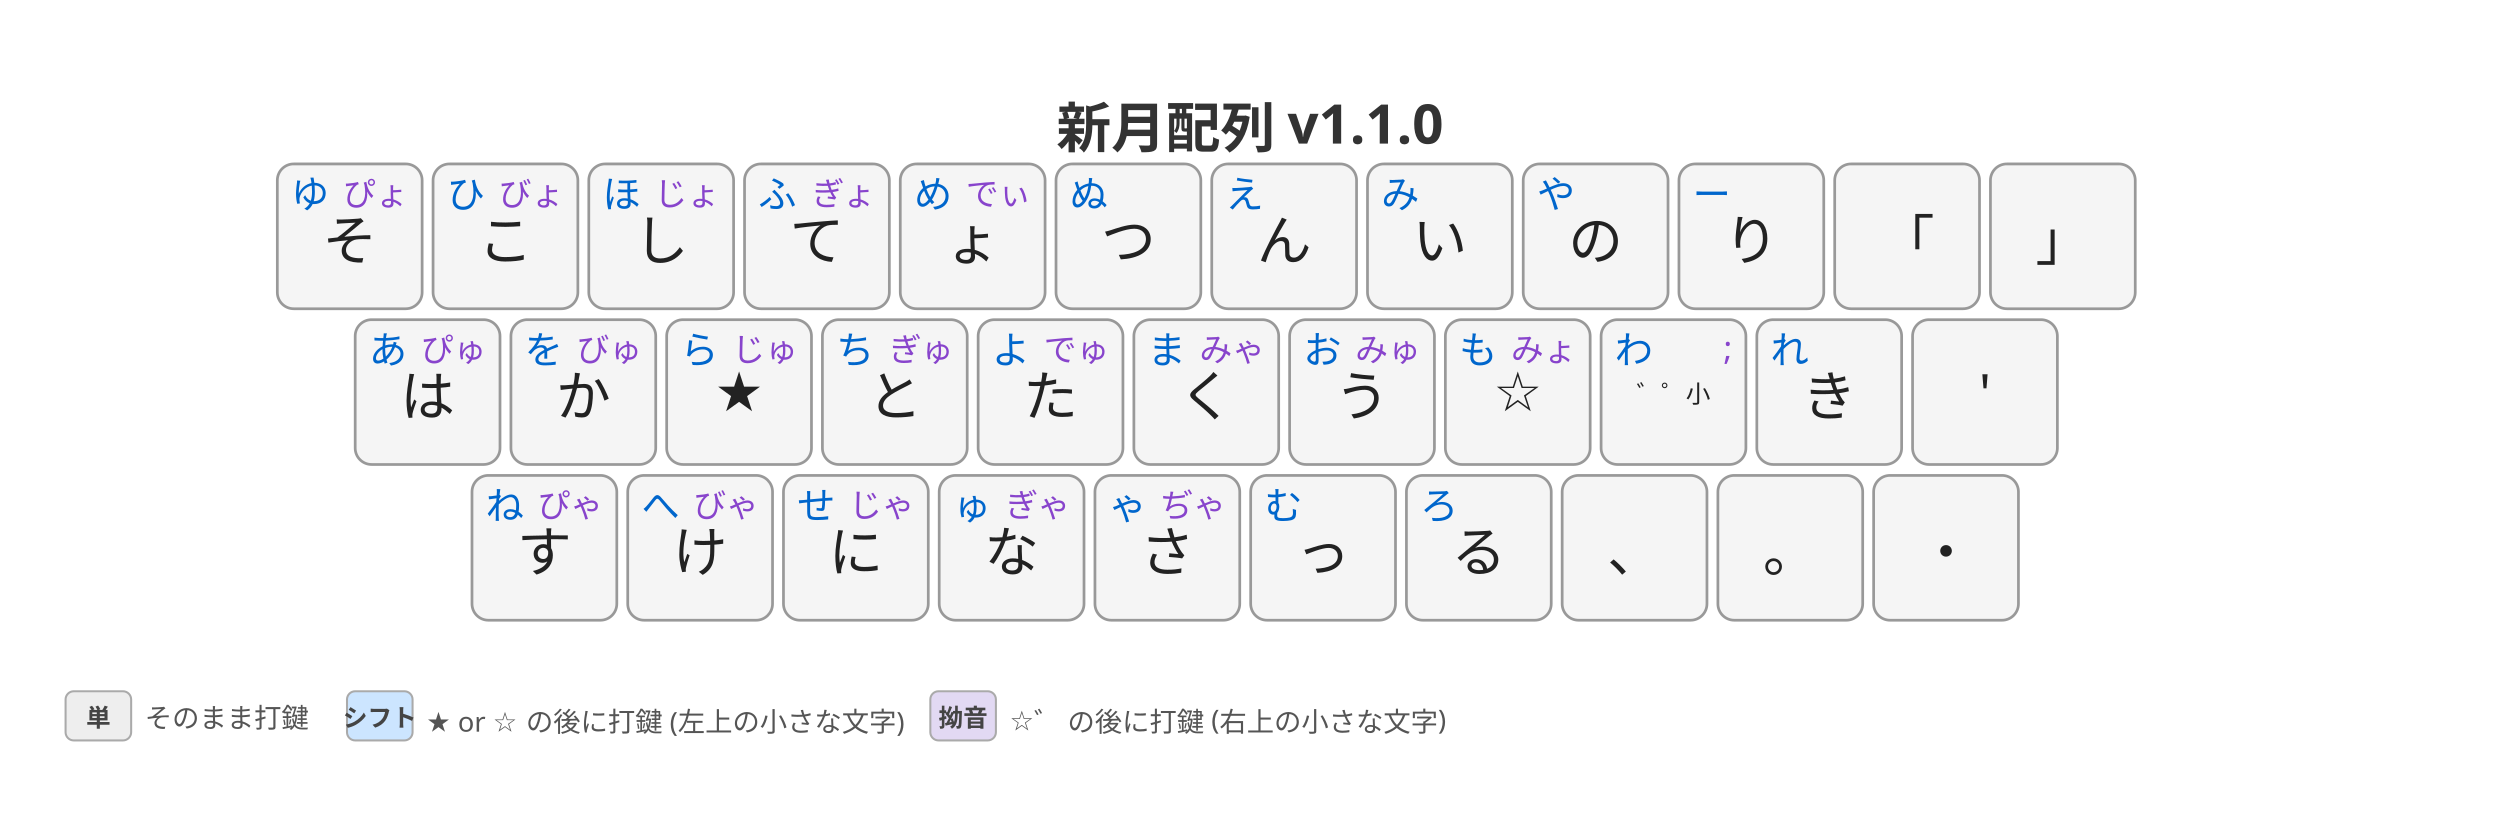
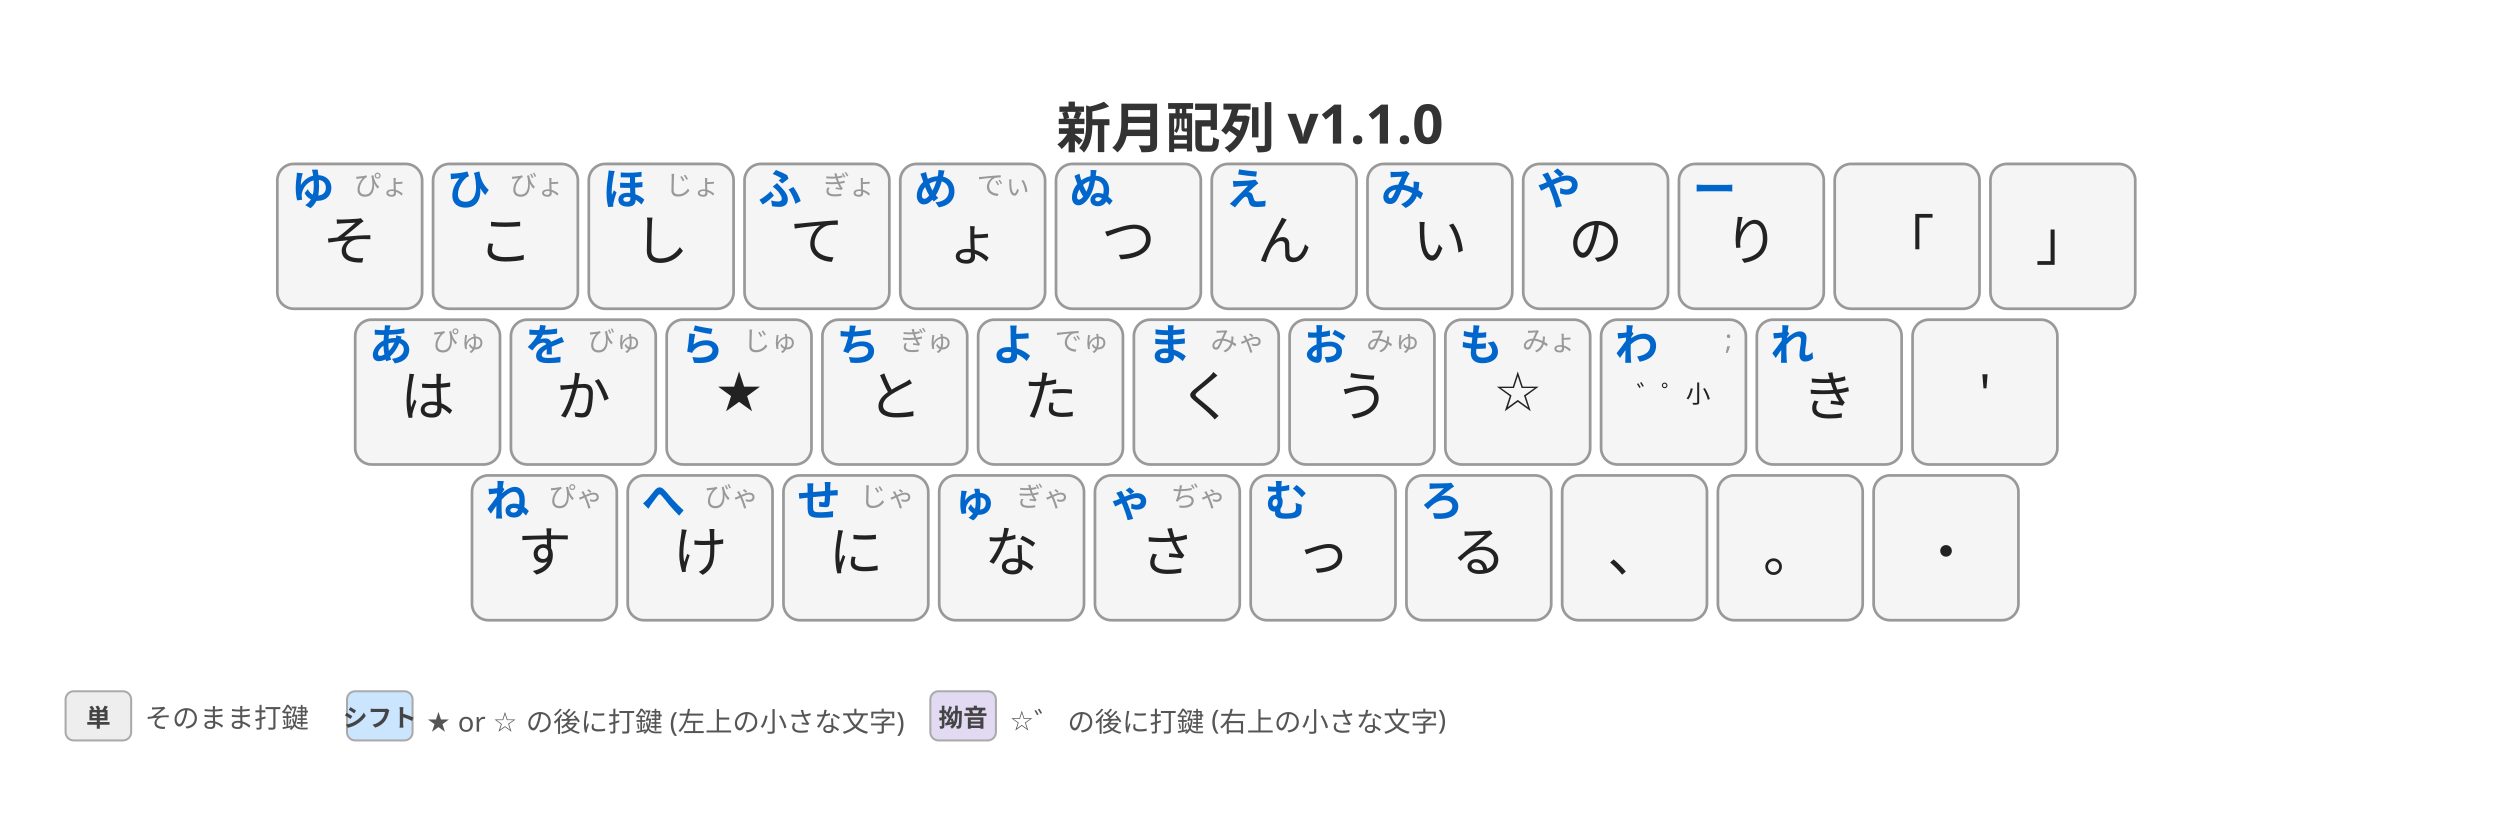
<svg xmlns="http://www.w3.org/2000/svg" width="915" height="307" style="background:#ffffff; font-family:sans-serif;">
  <text x="457.5" y="54" text-anchor="middle" font-family="sans-serif" font-size="20" font-weight="bold" fill="#333333">新月配列 v1.1.0</text>
  <rect x="101.5" y="60" width="53" height="53" rx="6" ry="6" fill="#f5f5f5" stroke="#999999" stroke-width="1" />
  <text x="128.0" y="86.5" text-anchor="middle" dominant-baseline="central" font-family="sans-serif" font-size="20" fill="#222222">そ</text>
-   <text x="106.5" y="70" text-anchor="start" dominant-baseline="central" font-family="sans-serif" font-size="14" fill="#0066cc">ゆ</text>
-   <text x="149.5" y="70" text-anchor="end" dominant-baseline="central" font-family="sans-serif" font-size="12" fill="#8844cc">ぴょ</text>
+   <text x="106.5" y="68" text-anchor="start" dominant-baseline="central" font-family="sans-serif" font-size="16" font-weight="bold" fill="#0066cc">ゆ</text>
+   <text x="149.5" y="67" text-anchor="end" dominant-baseline="central" font-family="sans-serif" font-size="10" fill="#999999">ぴょ</text>
  <rect x="158.5" y="60" width="53" height="53" rx="6" ry="6" fill="#f5f5f5" stroke="#999999" stroke-width="1" />
  <text x="185.0" y="86.5" text-anchor="middle" dominant-baseline="central" font-family="sans-serif" font-size="20" fill="#222222">こ</text>
-   <text x="163.5" y="70" text-anchor="start" dominant-baseline="central" font-family="sans-serif" font-size="14" fill="#0066cc">ひ</text>
-   <text x="206.5" y="70" text-anchor="end" dominant-baseline="central" font-family="sans-serif" font-size="12" fill="#8844cc">びょ</text>
+   <text x="163.5" y="68" text-anchor="start" dominant-baseline="central" font-family="sans-serif" font-size="16" font-weight="bold" fill="#0066cc">ひ</text>
+   <text x="206.5" y="67" text-anchor="end" dominant-baseline="central" font-family="sans-serif" font-size="10" fill="#999999">びょ</text>
  <rect x="215.5" y="60" width="53" height="53" rx="6" ry="6" fill="#f5f5f5" stroke="#999999" stroke-width="1" />
  <text x="242.0" y="86.5" text-anchor="middle" dominant-baseline="central" font-family="sans-serif" font-size="20" fill="#222222">し</text>
-   <text x="220.5" y="70" text-anchor="start" dominant-baseline="central" font-family="sans-serif" font-size="14" fill="#0066cc">ほ</text>
-   <text x="263.5" y="70" text-anchor="end" dominant-baseline="central" font-family="sans-serif" font-size="12" fill="#8844cc">じょ</text>
+   <text x="220.5" y="68" text-anchor="start" dominant-baseline="central" font-family="sans-serif" font-size="16" font-weight="bold" fill="#0066cc">ほ</text>
+   <text x="263.5" y="67" text-anchor="end" dominant-baseline="central" font-family="sans-serif" font-size="10" fill="#999999">じょ</text>
  <rect x="272.5" y="60" width="53" height="53" rx="6" ry="6" fill="#f5f5f5" stroke="#999999" stroke-width="1" />
  <text x="299.0" y="86.5" text-anchor="middle" dominant-baseline="central" font-family="sans-serif" font-size="20" fill="#222222">て</text>
-   <text x="277.5" y="70" text-anchor="start" dominant-baseline="central" font-family="sans-serif" font-size="14" fill="#0066cc">ふ</text>
-   <text x="320.5" y="70" text-anchor="end" dominant-baseline="central" font-family="sans-serif" font-size="12" fill="#8844cc">ぎょ</text>
+   <text x="277.5" y="68" text-anchor="start" dominant-baseline="central" font-family="sans-serif" font-size="16" font-weight="bold" fill="#0066cc">ふ</text>
+   <text x="320.5" y="67" text-anchor="end" dominant-baseline="central" font-family="sans-serif" font-size="10" fill="#999999">ぎょ</text>
  <rect x="329.5" y="60" width="53" height="53" rx="6" ry="6" fill="#f5f5f5" stroke="#999999" stroke-width="1" />
  <text x="356.0" y="86.5" text-anchor="middle" dominant-baseline="central" font-family="sans-serif" font-size="20" fill="#222222">ょ</text>
-   <text x="334.5" y="70" text-anchor="start" dominant-baseline="central" font-family="sans-serif" font-size="14" fill="#0066cc">め</text>
-   <text x="377.5" y="70" text-anchor="end" dominant-baseline="central" font-family="sans-serif" font-size="12" fill="#8844cc">でぃ</text>
+   <text x="334.5" y="68" text-anchor="start" dominant-baseline="central" font-family="sans-serif" font-size="16" font-weight="bold" fill="#0066cc">め</text>
+   <text x="377.5" y="67" text-anchor="end" dominant-baseline="central" font-family="sans-serif" font-size="10" fill="#999999">でぃ</text>
  <rect x="386.5" y="60" width="53" height="53" rx="6" ry="6" fill="#f5f5f5" stroke="#999999" stroke-width="1" />
  <text x="413.0" y="86.5" text-anchor="middle" dominant-baseline="central" font-family="sans-serif" font-size="20" fill="#222222">つ</text>
-   <text x="391.5" y="70" text-anchor="start" dominant-baseline="central" font-family="sans-serif" font-size="14" fill="#0066cc">ぬ</text>
+   <text x="391.5" y="68" text-anchor="start" dominant-baseline="central" font-family="sans-serif" font-size="16" font-weight="bold" fill="#0066cc">ぬ</text>
  <rect x="443.5" y="60" width="53" height="53" rx="6" ry="6" fill="#f5f5f5" stroke="#999999" stroke-width="1" />
  <text x="470.0" y="86.5" text-anchor="middle" dominant-baseline="central" font-family="sans-serif" font-size="20" fill="#222222">ん</text>
-   <text x="448.5" y="70" text-anchor="start" dominant-baseline="central" font-family="sans-serif" font-size="14" fill="#0066cc">え</text>
+   <text x="448.5" y="68" text-anchor="start" dominant-baseline="central" font-family="sans-serif" font-size="16" font-weight="bold" fill="#0066cc">え</text>
  <rect x="500.5" y="60" width="53" height="53" rx="6" ry="6" fill="#f5f5f5" stroke="#999999" stroke-width="1" />
  <text x="527.0" y="86.5" text-anchor="middle" dominant-baseline="central" font-family="sans-serif" font-size="20" fill="#222222">い</text>
-   <text x="505.5" y="70" text-anchor="start" dominant-baseline="central" font-family="sans-serif" font-size="14" fill="#0066cc">み</text>
+   <text x="505.5" y="68" text-anchor="start" dominant-baseline="central" font-family="sans-serif" font-size="16" font-weight="bold" fill="#0066cc">み</text>
  <rect x="557.5" y="60" width="53" height="53" rx="6" ry="6" fill="#f5f5f5" stroke="#999999" stroke-width="1" />
  <text x="584.0" y="86.5" text-anchor="middle" dominant-baseline="central" font-family="sans-serif" font-size="20" fill="#222222">の</text>
-   <text x="562.5" y="70" text-anchor="start" dominant-baseline="central" font-family="sans-serif" font-size="14" fill="#0066cc">や</text>
+   <text x="562.5" y="68" text-anchor="start" dominant-baseline="central" font-family="sans-serif" font-size="16" font-weight="bold" fill="#0066cc">や</text>
  <rect x="614.5" y="60" width="53" height="53" rx="6" ry="6" fill="#f5f5f5" stroke="#999999" stroke-width="1" />
  <text x="641.0" y="86.5" text-anchor="middle" dominant-baseline="central" font-family="sans-serif" font-size="20" fill="#222222">り</text>
-   <text x="619.5" y="70" text-anchor="start" dominant-baseline="central" font-family="sans-serif" font-size="14" fill="#0066cc">ー</text>
+   <text x="619.5" y="68" text-anchor="start" dominant-baseline="central" font-family="sans-serif" font-size="16" font-weight="bold" fill="#0066cc">ー</text>
  <rect x="671.5" y="60" width="53" height="53" rx="6" ry="6" fill="#f5f5f5" stroke="#999999" stroke-width="1" />
  <text x="698.0" y="86.5" text-anchor="middle" dominant-baseline="central" font-family="sans-serif" font-size="20" fill="#222222">「</text>
  <rect x="728.5" y="60" width="53" height="53" rx="6" ry="6" fill="#f5f5f5" stroke="#999999" stroke-width="1" />
  <text x="755.0" y="86.5" text-anchor="middle" dominant-baseline="central" font-family="sans-serif" font-size="20" fill="#222222">」</text>
  <rect x="130.0" y="117" width="53" height="53" rx="6" ry="6" fill="#f5f5f5" stroke="#999999" stroke-width="1" />
  <text x="156.5" y="143.5" text-anchor="middle" dominant-baseline="central" font-family="sans-serif" font-size="20" fill="#222222">は</text>
-   <text x="135.0" y="127" text-anchor="start" dominant-baseline="central" font-family="sans-serif" font-size="14" fill="#0066cc">あ</text>
-   <text x="178.0" y="127" text-anchor="end" dominant-baseline="central" font-family="sans-serif" font-size="12" fill="#8844cc">ぴゅ</text>
+   <text x="135.0" y="125" text-anchor="start" dominant-baseline="central" font-family="sans-serif" font-size="16" font-weight="bold" fill="#0066cc">あ</text>
+   <text x="178.0" y="124" text-anchor="end" dominant-baseline="central" font-family="sans-serif" font-size="10" fill="#999999">ぴゅ</text>
  <rect x="187.0" y="117" width="53" height="53" rx="6" ry="6" fill="#f5f5f5" stroke="#999999" stroke-width="1" />
  <text x="213.5" y="143.5" text-anchor="middle" dominant-baseline="central" font-family="sans-serif" font-size="20" fill="#222222">か</text>
-   <text x="192.0" y="127" text-anchor="start" dominant-baseline="central" font-family="sans-serif" font-size="14" fill="#0066cc">を</text>
-   <text x="235.0" y="127" text-anchor="end" dominant-baseline="central" font-family="sans-serif" font-size="12" fill="#8844cc">びゅ</text>
+   <text x="192.0" y="125" text-anchor="start" dominant-baseline="central" font-family="sans-serif" font-size="16" font-weight="bold" fill="#0066cc">を</text>
+   <text x="235.0" y="124" text-anchor="end" dominant-baseline="central" font-family="sans-serif" font-size="10" fill="#999999">びゅ</text>
  <rect x="244.0" y="117" width="53" height="53" rx="6" ry="6" fill="#f5f5f5" stroke="#999999" stroke-width="1" />
  <text x="270.5" y="143.5" text-anchor="middle" dominant-baseline="central" font-family="sans-serif" font-size="20" fill="#222222">★</text>
-   <text x="249.0" y="127" text-anchor="start" dominant-baseline="central" font-family="sans-serif" font-size="14" fill="#0066cc">ら</text>
-   <text x="292.0" y="127" text-anchor="end" dominant-baseline="central" font-family="sans-serif" font-size="12" fill="#8844cc">じゅ</text>
+   <text x="249.0" y="125" text-anchor="start" dominant-baseline="central" font-family="sans-serif" font-size="16" font-weight="bold" fill="#0066cc">ら</text>
+   <text x="292.0" y="124" text-anchor="end" dominant-baseline="central" font-family="sans-serif" font-size="10" fill="#999999">じゅ</text>
  <rect x="301.0" y="117" width="53" height="53" rx="6" ry="6" fill="#f5f5f5" stroke="#999999" stroke-width="1" />
  <text x="327.5" y="143.5" text-anchor="middle" dominant-baseline="central" font-family="sans-serif" font-size="20" fill="#222222">と</text>
-   <text x="306.0" y="127" text-anchor="start" dominant-baseline="central" font-family="sans-serif" font-size="14" fill="#0066cc">ち</text>
-   <text x="349.0" y="127" text-anchor="end" dominant-baseline="central" font-family="sans-serif" font-size="12" fill="#8844cc">ぎゅ</text>
+   <text x="306.0" y="125" text-anchor="start" dominant-baseline="central" font-family="sans-serif" font-size="16" font-weight="bold" fill="#0066cc">ち</text>
+   <text x="349.0" y="124" text-anchor="end" dominant-baseline="central" font-family="sans-serif" font-size="10" fill="#999999">ぎゅ</text>
  <rect x="358.0" y="117" width="53" height="53" rx="6" ry="6" fill="#f5f5f5" stroke="#999999" stroke-width="1" />
  <text x="384.5" y="143.5" text-anchor="middle" dominant-baseline="central" font-family="sans-serif" font-size="20" fill="#222222">た</text>
-   <text x="363.0" y="127" text-anchor="start" dominant-baseline="central" font-family="sans-serif" font-size="14" fill="#0066cc">よ</text>
-   <text x="406.0" y="127" text-anchor="end" dominant-baseline="central" font-family="sans-serif" font-size="12" fill="#8844cc">でゅ</text>
+   <text x="363.0" y="125" text-anchor="start" dominant-baseline="central" font-family="sans-serif" font-size="16" font-weight="bold" fill="#0066cc">よ</text>
+   <text x="406.0" y="124" text-anchor="end" dominant-baseline="central" font-family="sans-serif" font-size="10" fill="#999999">でゅ</text>
  <rect x="415.0" y="117" width="53" height="53" rx="6" ry="6" fill="#f5f5f5" stroke="#999999" stroke-width="1" />
  <text x="441.5" y="143.5" text-anchor="middle" dominant-baseline="central" font-family="sans-serif" font-size="20" fill="#222222">く</text>
-   <text x="420.0" y="127" text-anchor="start" dominant-baseline="central" font-family="sans-serif" font-size="14" fill="#0066cc">ま</text>
-   <text x="463.0" y="127" text-anchor="end" dominant-baseline="central" font-family="sans-serif" font-size="12" fill="#8844cc">みゃ</text>
+   <text x="420.0" y="125" text-anchor="start" dominant-baseline="central" font-family="sans-serif" font-size="16" font-weight="bold" fill="#0066cc">ま</text>
+   <text x="463.0" y="124" text-anchor="end" dominant-baseline="central" font-family="sans-serif" font-size="10" fill="#999999">みゃ</text>
  <rect x="472.0" y="117" width="53" height="53" rx="6" ry="6" fill="#f5f5f5" stroke="#999999" stroke-width="1" />
  <text x="498.5" y="143.5" text-anchor="middle" dominant-baseline="central" font-family="sans-serif" font-size="20" fill="#222222">う</text>
-   <text x="477.0" y="127" text-anchor="start" dominant-baseline="central" font-family="sans-serif" font-size="14" fill="#0066cc">お</text>
-   <text x="520.0" y="127" text-anchor="end" dominant-baseline="central" font-family="sans-serif" font-size="12" fill="#8844cc">みゅ</text>
+   <text x="477.0" y="125" text-anchor="start" dominant-baseline="central" font-family="sans-serif" font-size="16" font-weight="bold" fill="#0066cc">お</text>
+   <text x="520.0" y="124" text-anchor="end" dominant-baseline="central" font-family="sans-serif" font-size="10" fill="#999999">みゅ</text>
  <rect x="529.0" y="117" width="53" height="53" rx="6" ry="6" fill="#f5f5f5" stroke="#999999" stroke-width="1" />
  <text x="555.5" y="143.5" text-anchor="middle" dominant-baseline="central" font-family="sans-serif" font-size="20" fill="#222222">☆</text>
-   <text x="534.0" y="127" text-anchor="start" dominant-baseline="central" font-family="sans-serif" font-size="14" fill="#0066cc">も</text>
-   <text x="577.0" y="127" text-anchor="end" dominant-baseline="central" font-family="sans-serif" font-size="12" fill="#8844cc">みょ</text>
+   <text x="534.0" y="125" text-anchor="start" dominant-baseline="central" font-family="sans-serif" font-size="16" font-weight="bold" fill="#0066cc">も</text>
+   <text x="577.0" y="124" text-anchor="end" dominant-baseline="central" font-family="sans-serif" font-size="10" fill="#999999">みょ</text>
  <rect x="586.0" y="117" width="53" height="53" rx="6" ry="6" fill="#f5f5f5" stroke="#999999" stroke-width="1" />
  <text x="612.5" y="143.5" text-anchor="middle" dominant-baseline="central" font-family="sans-serif" font-size="9" fill="#222222">゛゜小</text>
-   <text x="591.0" y="127" text-anchor="start" dominant-baseline="central" font-family="sans-serif" font-size="14" fill="#0066cc">わ</text>
-   <text x="634.0" y="127" text-anchor="end" dominant-baseline="central" font-family="sans-serif" font-size="12" fill="#8844cc">;</text>
+   <text x="591.0" y="125" text-anchor="start" dominant-baseline="central" font-family="sans-serif" font-size="16" font-weight="bold" fill="#0066cc">わ</text>
+   <text x="634.0" y="124" text-anchor="end" dominant-baseline="central" font-family="sans-serif" font-size="10" fill="#999999">;</text>
  <rect x="643.0" y="117" width="53" height="53" rx="6" ry="6" fill="#f5f5f5" stroke="#999999" stroke-width="1" />
  <text x="669.5" y="143.5" text-anchor="middle" dominant-baseline="central" font-family="sans-serif" font-size="20" fill="#222222">き</text>
-   <text x="648.0" y="127" text-anchor="start" dominant-baseline="central" font-family="sans-serif" font-size="14" fill="#0066cc">れ</text>
+   <text x="648.0" y="125" text-anchor="start" dominant-baseline="central" font-family="sans-serif" font-size="16" font-weight="bold" fill="#0066cc">れ</text>
  <rect x="700.0" y="117" width="53" height="53" rx="6" ry="6" fill="#f5f5f5" stroke="#999999" stroke-width="1" />
  <text x="726.5" y="143.5" text-anchor="middle" dominant-baseline="central" font-family="sans-serif" font-size="20" fill="#222222">'</text>
  <rect x="172.75" y="174" width="53" height="53" rx="6" ry="6" fill="#f5f5f5" stroke="#999999" stroke-width="1" />
  <text x="199.25" y="200.5" text-anchor="middle" dominant-baseline="central" font-family="sans-serif" font-size="20" fill="#222222">す</text>
-   <text x="177.75" y="184" text-anchor="start" dominant-baseline="central" font-family="sans-serif" font-size="14" fill="#0066cc">ね</text>
-   <text x="220.75" y="184" text-anchor="end" dominant-baseline="central" font-family="sans-serif" font-size="12" fill="#8844cc">ぴゃ</text>
+   <text x="177.75" y="182" text-anchor="start" dominant-baseline="central" font-family="sans-serif" font-size="16" font-weight="bold" fill="#0066cc">ね</text>
+   <text x="220.75" y="181" text-anchor="end" dominant-baseline="central" font-family="sans-serif" font-size="10" fill="#999999">ぴゃ</text>
  <rect x="229.75" y="174" width="53" height="53" rx="6" ry="6" fill="#f5f5f5" stroke="#999999" stroke-width="1" />
  <text x="256.25" y="200.5" text-anchor="middle" dominant-baseline="central" font-family="sans-serif" font-size="20" fill="#222222">け</text>
-   <text x="234.75" y="184" text-anchor="start" dominant-baseline="central" font-family="sans-serif" font-size="14" fill="#0066cc">へ</text>
-   <text x="277.75" y="184" text-anchor="end" dominant-baseline="central" font-family="sans-serif" font-size="12" fill="#8844cc">びゃ</text>
+   <text x="234.75" y="182" text-anchor="start" dominant-baseline="central" font-family="sans-serif" font-size="16" font-weight="bold" fill="#0066cc">へ</text>
+   <text x="277.75" y="181" text-anchor="end" dominant-baseline="central" font-family="sans-serif" font-size="10" fill="#999999">びゃ</text>
  <rect x="286.75" y="174" width="53" height="53" rx="6" ry="6" fill="#f5f5f5" stroke="#999999" stroke-width="1" />
  <text x="313.25" y="200.5" text-anchor="middle" dominant-baseline="central" font-family="sans-serif" font-size="20" fill="#222222">に</text>
-   <text x="291.75" y="184" text-anchor="start" dominant-baseline="central" font-family="sans-serif" font-size="14" fill="#0066cc">せ</text>
-   <text x="334.75" y="184" text-anchor="end" dominant-baseline="central" font-family="sans-serif" font-size="12" fill="#8844cc">じゃ</text>
+   <text x="291.75" y="182" text-anchor="start" dominant-baseline="central" font-family="sans-serif" font-size="16" font-weight="bold" fill="#0066cc">せ</text>
+   <text x="334.75" y="181" text-anchor="end" dominant-baseline="central" font-family="sans-serif" font-size="10" fill="#999999">じゃ</text>
  <rect x="343.75" y="174" width="53" height="53" rx="6" ry="6" fill="#f5f5f5" stroke="#999999" stroke-width="1" />
  <text x="370.25" y="200.5" text-anchor="middle" dominant-baseline="central" font-family="sans-serif" font-size="20" fill="#222222">な</text>
-   <text x="348.75" y="184" text-anchor="start" dominant-baseline="central" font-family="sans-serif" font-size="14" fill="#0066cc">ゅ</text>
-   <text x="391.75" y="184" text-anchor="end" dominant-baseline="central" font-family="sans-serif" font-size="12" fill="#8844cc">ぎゃ</text>
+   <text x="348.75" y="182" text-anchor="start" dominant-baseline="central" font-family="sans-serif" font-size="16" font-weight="bold" fill="#0066cc">ゅ</text>
+   <text x="391.75" y="181" text-anchor="end" dominant-baseline="central" font-family="sans-serif" font-size="10" fill="#999999">ぎゃ</text>
  <rect x="400.75" y="174" width="53" height="53" rx="6" ry="6" fill="#f5f5f5" stroke="#999999" stroke-width="1" />
  <text x="427.25" y="200.5" text-anchor="middle" dominant-baseline="central" font-family="sans-serif" font-size="20" fill="#222222">さ</text>
-   <text x="405.75" y="184" text-anchor="start" dominant-baseline="central" font-family="sans-serif" font-size="14" fill="#0066cc">ゃ</text>
-   <text x="448.75" y="184" text-anchor="end" dominant-baseline="central" font-family="sans-serif" font-size="12" fill="#8844cc">ぢゃ</text>
+   <text x="405.75" y="182" text-anchor="start" dominant-baseline="central" font-family="sans-serif" font-size="16" font-weight="bold" fill="#0066cc">ゃ</text>
+   <text x="448.75" y="181" text-anchor="end" dominant-baseline="central" font-family="sans-serif" font-size="10" fill="#999999">ぢゃ</text>
  <rect x="457.75" y="174" width="53" height="53" rx="6" ry="6" fill="#f5f5f5" stroke="#999999" stroke-width="1" />
  <text x="484.25" y="200.5" text-anchor="middle" dominant-baseline="central" font-family="sans-serif" font-size="20" fill="#222222">っ</text>
-   <text x="462.75" y="184" text-anchor="start" dominant-baseline="central" font-family="sans-serif" font-size="14" fill="#0066cc">む</text>
+   <text x="462.75" y="182" text-anchor="start" dominant-baseline="central" font-family="sans-serif" font-size="16" font-weight="bold" fill="#0066cc">む</text>
  <rect x="514.75" y="174" width="53" height="53" rx="6" ry="6" fill="#f5f5f5" stroke="#999999" stroke-width="1" />
  <text x="541.25" y="200.5" text-anchor="middle" dominant-baseline="central" font-family="sans-serif" font-size="20" fill="#222222">る</text>
-   <text x="519.75" y="184" text-anchor="start" dominant-baseline="central" font-family="sans-serif" font-size="14" fill="#0066cc">ろ</text>
+   <text x="519.75" y="182" text-anchor="start" dominant-baseline="central" font-family="sans-serif" font-size="16" font-weight="bold" fill="#0066cc">ろ</text>
  <rect x="571.75" y="174" width="53" height="53" rx="6" ry="6" fill="#f5f5f5" stroke="#999999" stroke-width="1" />
  <text x="598.25" y="200.5" text-anchor="middle" dominant-baseline="central" font-family="sans-serif" font-size="20" fill="#222222">、</text>
  <rect x="628.75" y="174" width="53" height="53" rx="6" ry="6" fill="#f5f5f5" stroke="#999999" stroke-width="1" />
  <text x="655.25" y="200.5" text-anchor="middle" dominant-baseline="central" font-family="sans-serif" font-size="20" fill="#222222">。</text>
  <rect x="685.75" y="174" width="53" height="53" rx="6" ry="6" fill="#f5f5f5" stroke="#999999" stroke-width="1" />
  <text x="712.25" y="200.5" text-anchor="middle" dominant-baseline="central" font-family="sans-serif" font-size="20" fill="#222222">・</text>
  <rect x="24" y="253" width="24" height="18" rx="3" ry="3" fill="#eeeeee" stroke="#aaaaaa" stroke-width="0.75" />
  <text x="36.0" y="262.0" text-anchor="middle" dominant-baseline="central" font-family="sans-serif" font-size="9" font-weight="bold" fill="#444444">単</text>
  <text x="53" y="262.0" text-anchor="start" dominant-baseline="central" font-family="sans-serif" font-size="10" fill="#555555">そのまま打鍵</text>
  <rect x="127.0" y="253" width="24" height="18" rx="3" ry="3" fill="#cce5ff" stroke="#aaaaaa" stroke-width="0.75" />
  <text x="139.0" y="262.0" text-anchor="middle" dominant-baseline="central" font-family="sans-serif" font-size="9" font-weight="bold" fill="#444444">シフト</text>
  <text x="156.0" y="262.0" text-anchor="start" dominant-baseline="central" font-family="sans-serif" font-size="10" fill="#555555">★ or ☆ の後に打鍵 (左上の小さな文字)</text>
  <rect x="340.5" y="253" width="24" height="18" rx="3" ry="3" fill="#e2d9f3" stroke="#aaaaaa" stroke-width="0.75" />
  <text x="352.5" y="262.0" text-anchor="middle" dominant-baseline="central" font-family="sans-serif" font-size="9" font-weight="bold" fill="#444444">拗音</text>
  <text x="369.5" y="262.0" text-anchor="start" dominant-baseline="central" font-family="sans-serif" font-size="10" fill="#555555">☆゛ の後に打鍵 (右上の小さな文字)</text>
</svg>
